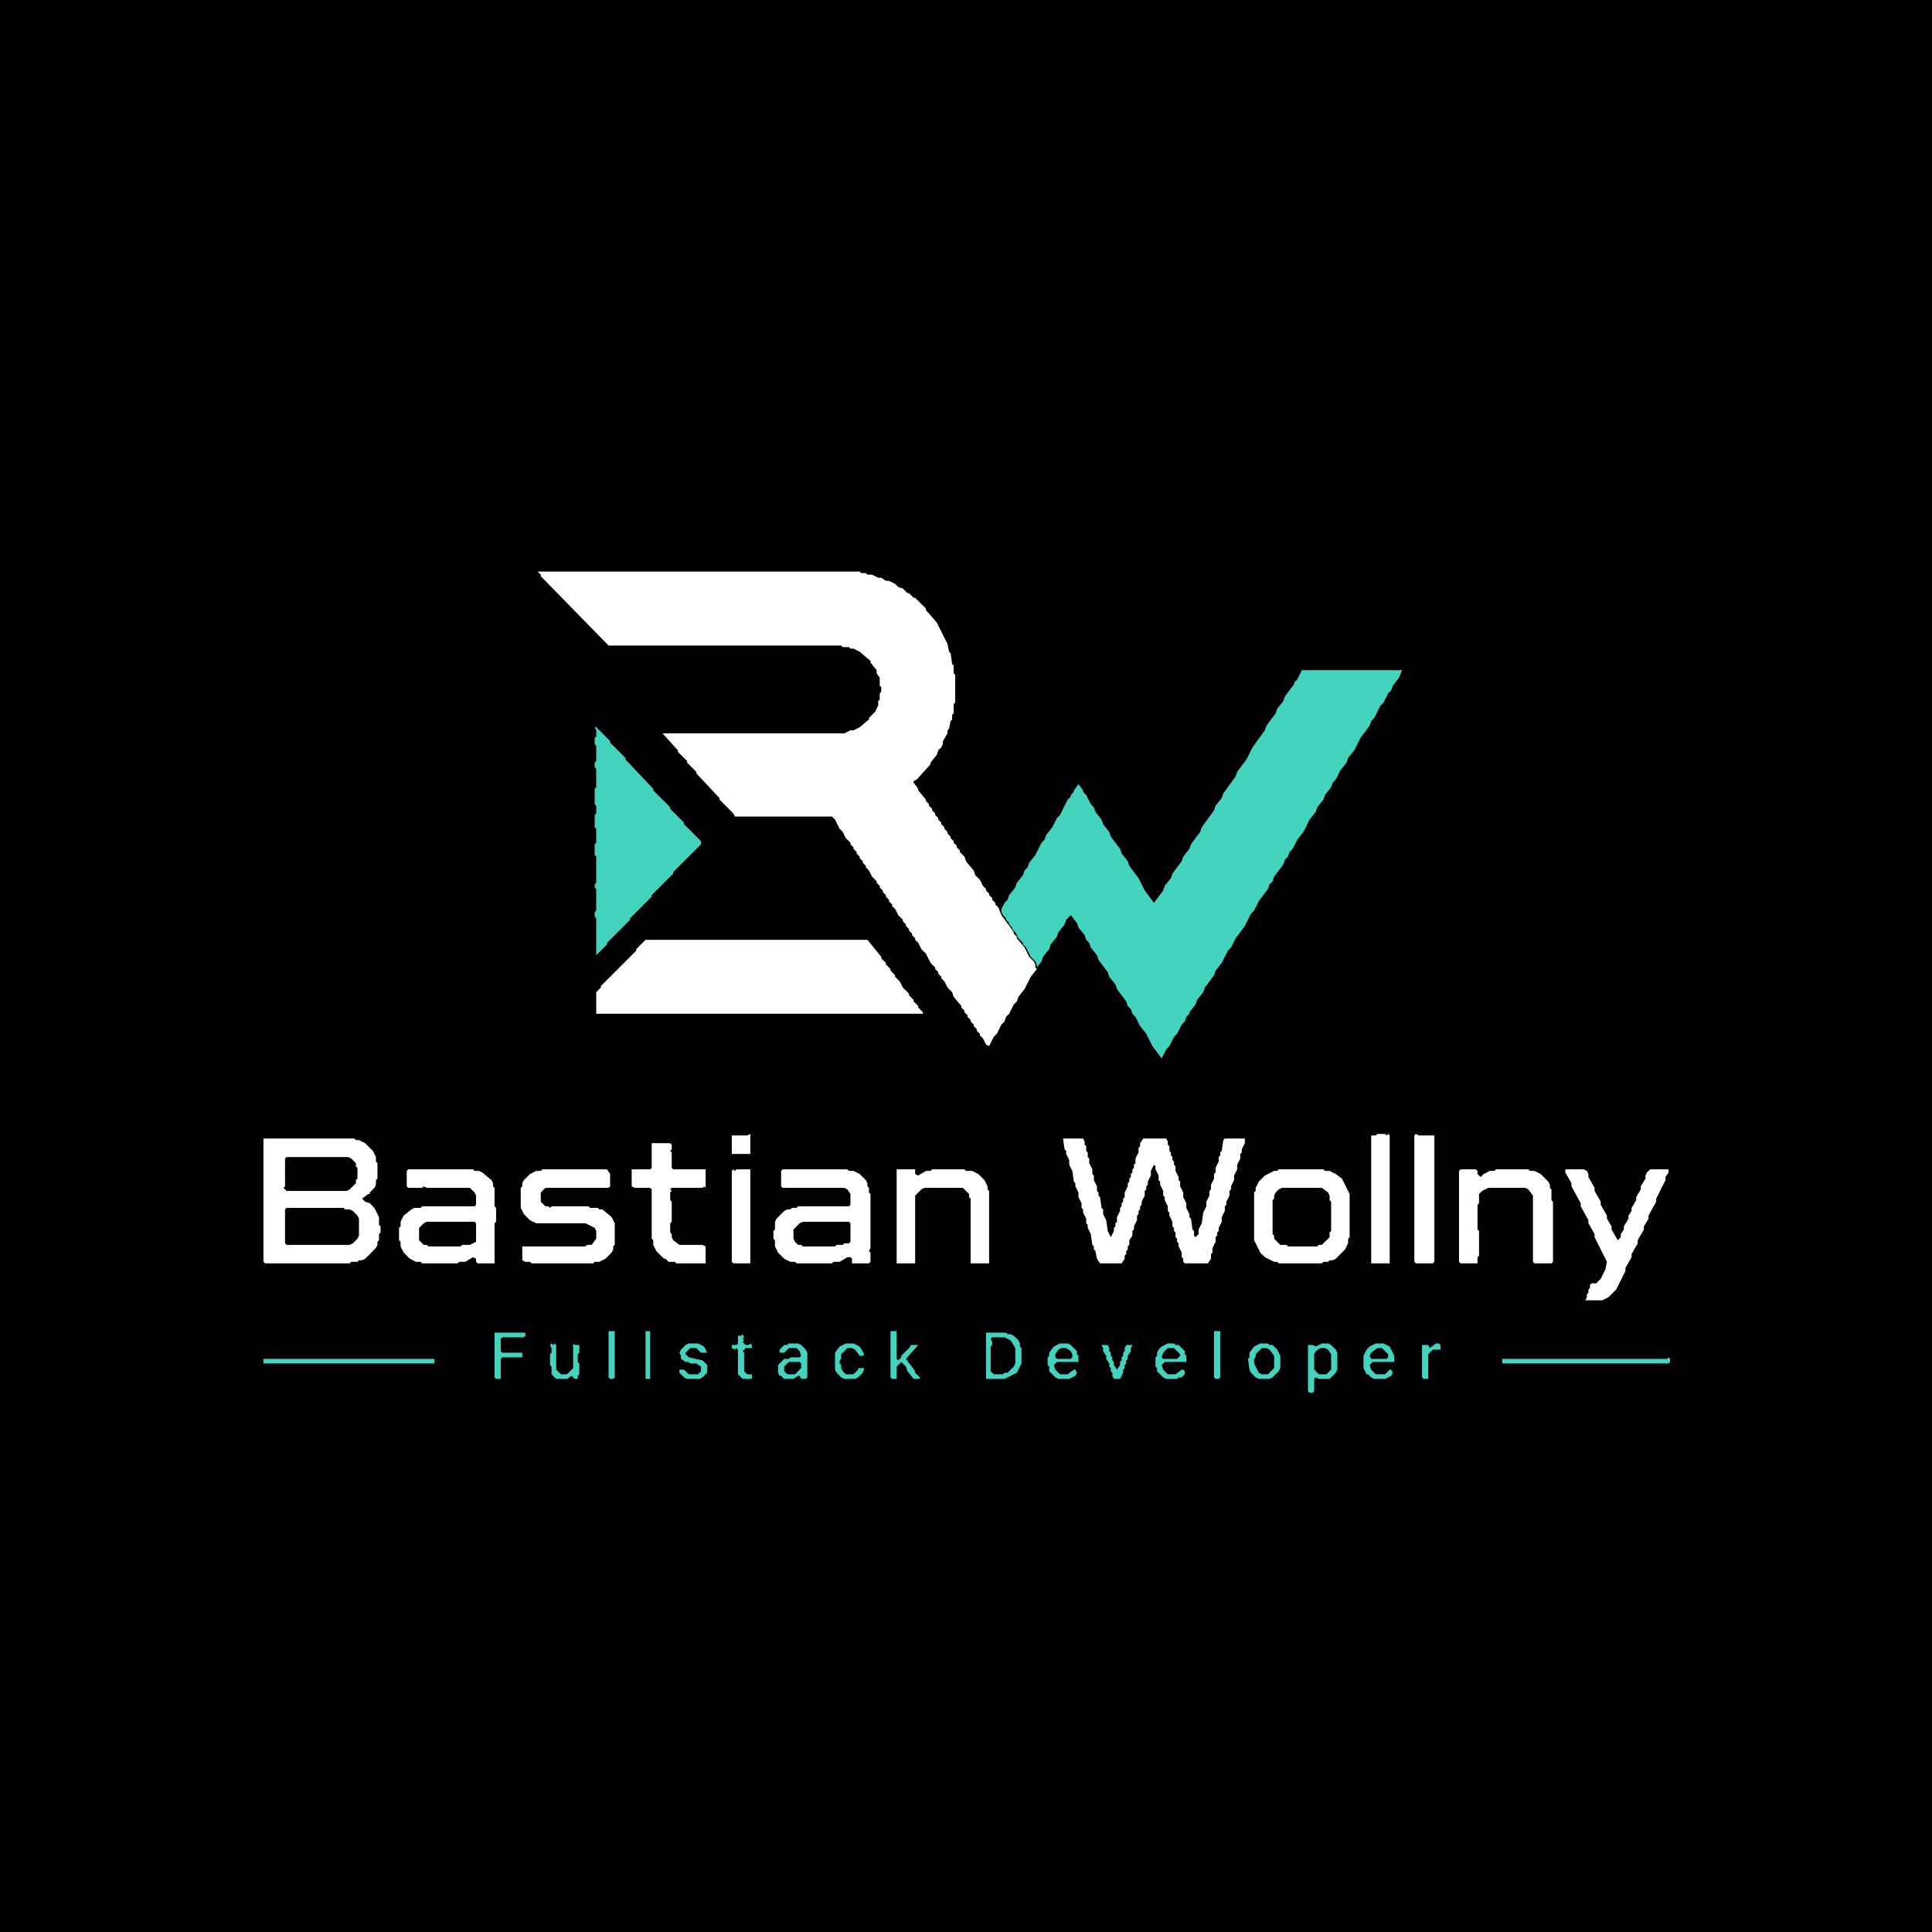
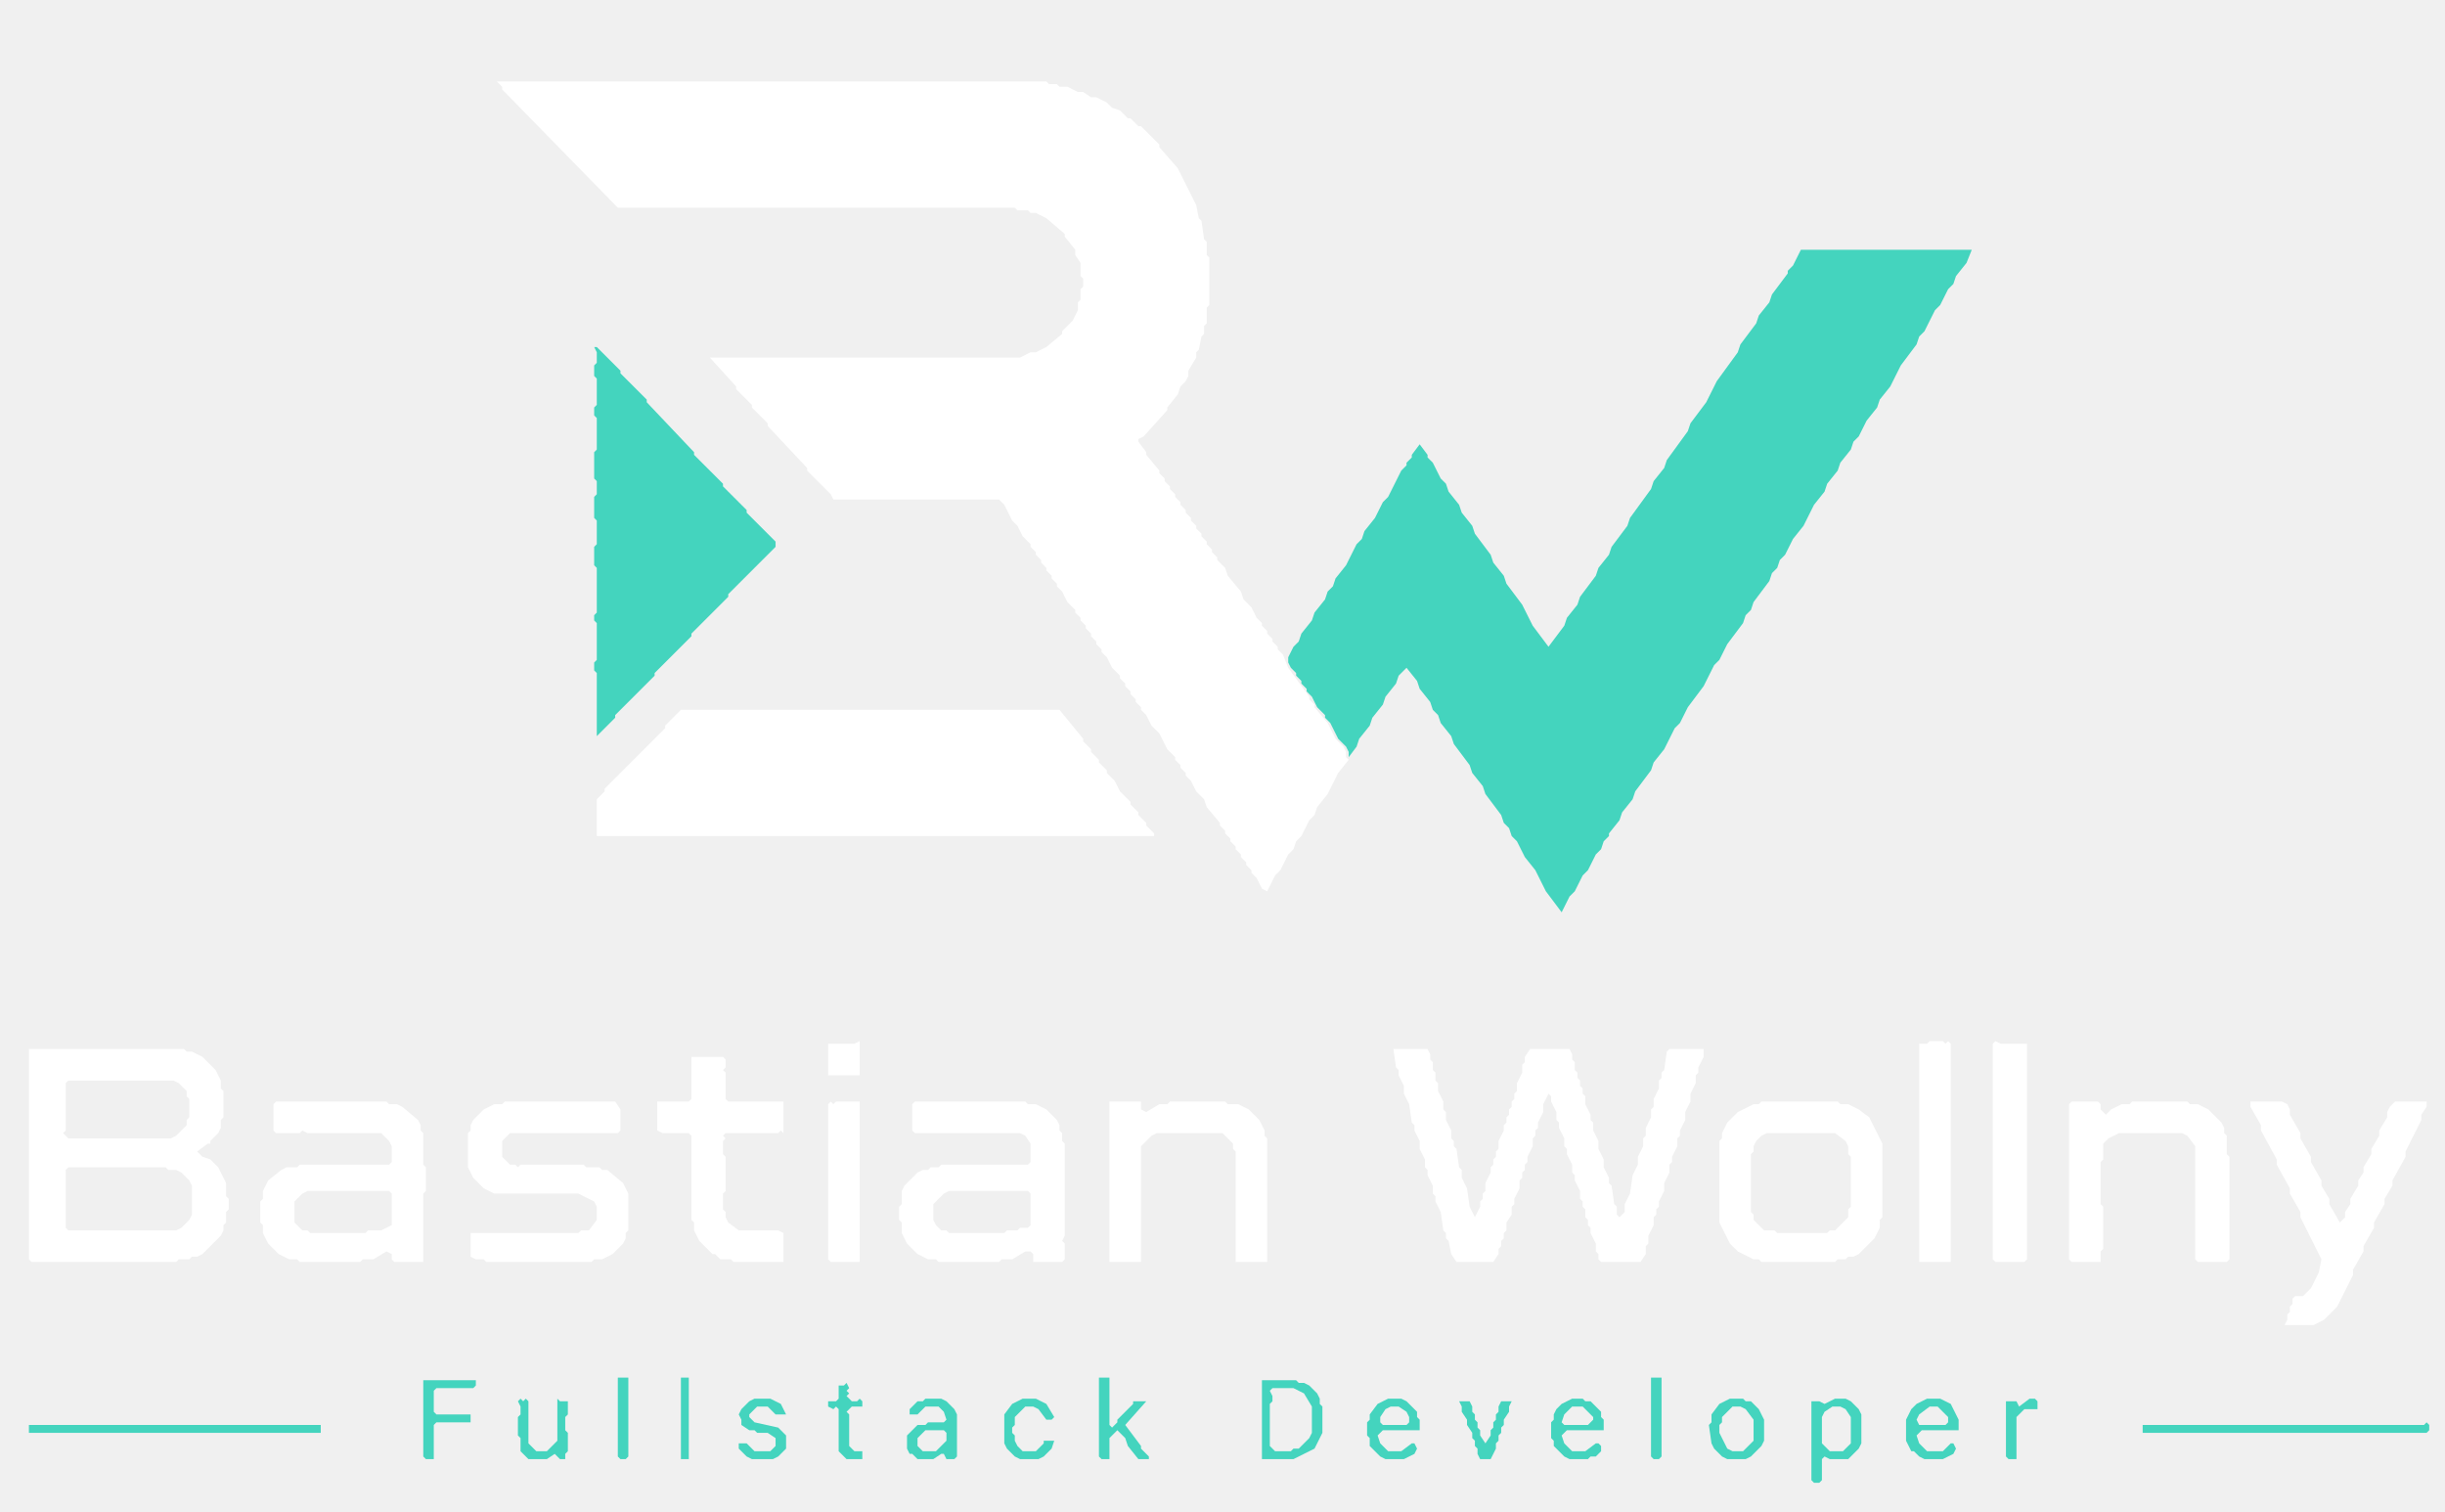
- <svg xmlns="http://www.w3.org/2000/svg" viewBox="0 0 1254 1254" width="1254" height="1254" role="img" aria-label="Bastian Wollny Fullstack Developer logo">
-   <rect width="100%" height="100%" fill="#010103" />
+ <svg xmlns="http://www.w3.org/2000/svg" viewBox="160 340 930 575" role="img" aria-label="Bastian Wollny Fullstack Developer logo">
  <path d="M 1083 759 L 1071 759 L 1069 761 L 1068 763 L 1068 765 L 1065 770 L 1065 772 L 1062 777 L 1062 779 L 1059 784 L 1059 786 L 1057 789 L 1057 791 L 1054 796 L 1054 798 L 1052 801 L 1052 803 L 1050 805 L 1046 798 L 1046 796 L 1043 791 L 1043 789 L 1039 782 L 1039 780 L 1035 773 L 1035 771 L 1031 764 L 1031 762 L 1030 760 L 1028 759 L 1016 759 L 1016 761 L 1020 768 L 1020 770 L 1026 781 L 1026 783 L 1031 792 L 1031 794 L 1035 801 L 1035 803 L 1043 819 L 1042 824 L 1039 830 L 1036 833 L 1033 833 L 1032 834 L 1032 836 L 1031 837 L 1031 839 L 1030 840 L 1030 842 L 1029 844 L 1040 844 L 1044 842 L 1049 837 L 1055 825 L 1055 823 L 1059 816 L 1059 814 L 1063 807 L 1063 805 L 1067 798 L 1067 796 L 1070 791 L 1070 789 L 1075 780 L 1075 778 L 1081 766 L 1081 764 L 1083 761 Z M 948 759 L 947 760 L 947 819 L 948 820 L 959 820 L 959 816 L 960 815 L 960 799 L 959 798 L 959 782 L 960 781 L 960 775 L 962 773 L 966 771 L 990 771 L 992 772 L 995 776 L 995 819 L 996 820 L 1007 820 L 1008 819 L 1008 780 L 1007 779 L 1007 772 L 1006 771 L 1006 769 L 1005 767 L 1000 762 L 996 760 L 993 760 L 992 759 L 971 759 L 970 760 L 967 760 L 963 762 L 961 764 L 959 762 L 959 760 L 958 759 Z M 821 763 L 817 767 L 815 771 L 815 773 L 814 774 L 814 805 L 818 813 L 821 816 L 827 819 L 829 819 L 830 820 L 858 820 L 859 819 L 862 819 L 863 818 L 865 818 L 867 817 L 873 811 L 875 807 L 875 804 L 876 803 L 876 775 L 871 765 L 867 762 L 863 760 L 860 760 L 859 759 L 830 759 L 829 760 L 827 760 Z M 830 772 L 832 771 L 858 771 L 862 774 L 863 776 L 863 779 L 864 780 L 864 799 L 863 800 L 863 803 L 858 808 L 856 808 L 855 809 L 836 809 L 835 808 L 831 808 L 827 804 L 827 802 L 826 801 L 826 779 L 827 778 L 827 776 L 828 774 Z M 582 759 L 582 820 L 594 820 L 594 776 L 598 772 L 600 771 L 625 771 L 629 775 L 629 777 L 630 778 L 630 820 L 642 820 L 642 773 L 641 772 L 641 770 L 639 766 L 635 762 L 631 760 L 627 760 L 626 759 L 605 759 L 604 760 L 601 760 L 596 763 L 594 762 L 594 759 Z M 508 759 L 507 760 L 507 770 L 508 771 L 548 771 L 550 772 L 552 775 L 552 782 L 551 783 L 518 783 L 517 784 L 514 784 L 513 785 L 511 785 L 509 786 L 504 791 L 503 793 L 503 798 L 502 799 L 502 804 L 503 805 L 503 809 L 505 813 L 509 817 L 513 819 L 516 819 L 517 820 L 540 820 L 541 819 L 545 819 L 550 816 L 552 816 L 553 817 L 553 820 L 564 820 L 565 819 L 565 813 L 564 812 L 565 810 L 565 775 L 564 774 L 564 771 L 563 770 L 563 768 L 562 766 L 558 762 L 554 760 L 551 760 L 550 759 Z M 515 798 L 519 794 L 521 793 L 551 793 L 552 794 L 552 806 L 551 807 L 548 807 L 547 808 L 543 808 L 542 809 L 521 809 L 520 808 L 518 808 L 516 806 L 515 804 Z M 476 759 L 475 760 L 475 819 L 476 820 L 487 820 L 487 759 L 478 759 L 477 760 Z M 344 762 L 340 766 L 339 768 L 339 770 L 338 771 L 338 784 L 340 788 L 344 792 L 348 794 L 380 794 L 386 797 L 387 799 L 387 804 L 384 808 L 381 808 L 380 809 L 339 809 L 339 818 L 341 819 L 344 819 L 345 820 L 385 820 L 386 819 L 389 819 L 393 817 L 397 813 L 398 811 L 398 809 L 399 808 L 399 794 L 397 790 L 391 785 L 389 785 L 388 784 L 383 784 L 382 783 L 358 783 L 357 784 L 356 783 L 354 783 L 351 780 L 351 774 L 354 771 L 395 771 L 396 770 L 396 762 L 394 759 L 352 759 L 351 760 L 348 760 Z M 265 759 L 264 760 L 264 770 L 265 771 L 274 771 L 275 770 L 277 771 L 305 771 L 308 774 L 309 776 L 309 782 L 308 783 L 274 783 L 273 784 L 269 784 L 267 785 L 262 789 L 260 793 L 260 796 L 259 797 L 259 805 L 260 806 L 260 809 L 262 813 L 266 817 L 270 819 L 273 819 L 274 820 L 297 820 L 298 819 L 302 819 L 307 816 L 309 817 L 309 819 L 310 820 L 321 820 L 321 794 L 322 793 L 322 784 L 321 783 L 321 771 L 320 770 L 320 768 L 319 766 L 313 761 L 311 760 L 308 760 L 307 759 Z M 272 797 L 275 794 L 277 793 L 308 793 L 309 794 L 309 806 L 305 808 L 300 808 L 299 809 L 278 809 L 277 808 L 275 808 L 272 805 Z M 423 742 L 423 758 L 422 759 L 410 759 L 410 770 L 412 771 L 422 771 L 423 772 L 423 804 L 424 805 L 424 808 L 426 812 L 431 817 L 432 817 L 434 819 L 438 819 L 439 820 L 458 820 L 458 809 L 456 808 L 441 808 L 437 805 L 436 803 L 436 801 L 435 800 L 435 794 L 436 793 L 436 780 L 435 779 L 435 774 L 436 773 L 435 772 L 436 771 L 456 771 L 457 770 L 458 771 L 458 759 L 437 759 L 436 758 L 436 748 L 435 747 L 436 746 L 436 743 L 435 742 Z M 690 739 L 691 746 L 692 747 L 692 749 L 694 753 L 694 756 L 696 760 L 697 767 L 698 768 L 698 770 L 700 774 L 700 777 L 702 781 L 702 784 L 703 785 L 703 787 L 705 791 L 705 794 L 706 795 L 706 797 L 708 801 L 709 808 L 710 809 L 710 811 L 711 812 L 712 817 L 714 820 L 728 820 L 730 817 L 730 815 L 731 814 L 731 812 L 732 811 L 732 809 L 733 808 L 733 805 L 735 802 L 735 799 L 736 798 L 736 796 L 738 792 L 738 789 L 739 788 L 739 786 L 740 785 L 740 783 L 741 782 L 741 780 L 743 776 L 743 773 L 744 772 L 744 770 L 745 769 L 745 767 L 747 763 L 747 760 L 749 756 L 750 757 L 750 759 L 752 763 L 752 766 L 753 767 L 753 769 L 755 773 L 755 776 L 756 777 L 756 779 L 758 783 L 758 786 L 759 787 L 759 789 L 761 793 L 761 796 L 762 797 L 762 799 L 763 800 L 763 803 L 764 804 L 764 806 L 765 807 L 765 809 L 767 813 L 767 816 L 768 817 L 768 819 L 769 820 L 784 820 L 786 817 L 786 814 L 787 813 L 787 810 L 789 806 L 789 803 L 790 802 L 790 800 L 791 799 L 791 797 L 793 793 L 793 790 L 795 786 L 795 783 L 796 782 L 796 780 L 798 776 L 798 773 L 799 772 L 799 770 L 801 766 L 801 763 L 803 759 L 803 756 L 805 752 L 805 749 L 806 748 L 806 746 L 808 742 L 808 739 L 795 739 L 794 740 L 793 747 L 792 748 L 792 750 L 791 751 L 791 754 L 789 758 L 789 761 L 788 762 L 788 765 L 786 769 L 786 772 L 785 773 L 785 776 L 783 780 L 783 783 L 781 787 L 780 794 L 778 798 L 778 801 L 776 803 L 775 802 L 775 799 L 774 798 L 773 791 L 772 790 L 772 788 L 770 784 L 770 781 L 768 777 L 768 774 L 766 770 L 766 767 L 765 766 L 765 764 L 763 760 L 763 757 L 762 756 L 762 754 L 761 753 L 761 751 L 760 750 L 760 748 L 759 747 L 759 744 L 758 743 L 758 741 L 757 739 L 742 739 L 740 742 L 740 744 L 739 745 L 739 748 L 737 752 L 737 755 L 736 756 L 736 758 L 735 759 L 735 761 L 734 762 L 734 764 L 733 765 L 733 767 L 732 768 L 732 770 L 730 774 L 730 777 L 729 778 L 729 780 L 728 781 L 728 783 L 727 784 L 727 786 L 725 790 L 725 793 L 724 794 L 724 796 L 723 797 L 723 799 L 721 803 L 719 799 L 718 792 L 716 788 L 716 785 L 715 784 L 714 777 L 713 776 L 713 774 L 712 773 L 712 770 L 710 766 L 710 763 L 709 762 L 709 759 L 707 755 L 707 752 L 706 751 L 706 748 L 705 747 L 705 744 L 704 743 L 704 741 L 703 739 Z M 171 739 L 171 819 L 172 820 L 227 820 L 228 819 L 232 819 L 233 818 L 235 818 L 237 817 L 244 810 L 245 808 L 245 806 L 246 805 L 246 801 L 247 800 L 247 796 L 246 795 L 246 790 L 243 784 L 240 781 L 237 780 L 235 778 L 239 775 L 240 775 L 240 774 L 243 771 L 244 769 L 244 766 L 245 765 L 245 755 L 244 754 L 244 751 L 242 747 L 237 742 L 233 740 L 231 740 L 230 739 Z M 185 785 L 186 784 L 223 784 L 224 785 L 227 785 L 229 786 L 232 789 L 233 791 L 233 802 L 232 804 L 229 807 L 227 808 L 186 808 L 185 807 Z M 185 752 L 186 751 L 226 751 L 228 752 L 231 755 L 231 757 L 232 758 L 232 765 L 231 766 L 231 768 L 227 772 L 225 773 L 186 773 L 184 771 L 185 770 Z M 919 736 L 918 737 L 918 819 L 919 820 L 930 820 L 931 819 L 931 737 L 921 737 Z M 894 736 L 893 737 L 890 737 L 890 820 L 902 820 L 902 737 L 901 736 L 900 737 L 899 736 Z M 487 736 L 485 737 L 475 737 L 475 749 L 487 749 Z M 387 644 L 387 658 L 599 658 L 599 657 L 596 654 L 596 653 L 593 650 L 593 649 L 590 646 L 590 645 L 586 641 L 584 637 L 581 634 L 581 633 L 578 630 L 578 629 L 575 626 L 575 625 L 572 622 L 572 621 L 563 610 L 419 610 L 413 616 L 413 617 L 390 640 L 390 641 Z M 349 371 L 351 373 L 351 374 L 395 419 L 546 419 L 547 420 L 551 420 L 552 421 L 554 421 L 558 423 L 565 429 L 565 430 L 569 435 L 569 437 L 571 440 L 571 445 L 572 446 L 572 449 L 571 450 L 571 454 L 570 455 L 570 458 L 568 462 L 564 466 L 564 467 L 558 472 L 554 474 L 552 474 L 548 476 L 430 476 L 440 487 L 440 488 L 446 494 L 446 495 L 452 501 L 452 502 L 467 518 L 467 519 L 476 528 L 477 530 L 540 530 L 542 532 L 545 538 L 547 540 L 549 544 L 552 547 L 552 548 L 554 550 L 554 551 L 556 553 L 556 554 L 558 556 L 558 557 L 560 559 L 560 560 L 562 562 L 562 563 L 564 565 L 566 569 L 569 572 L 569 573 L 571 575 L 571 576 L 573 578 L 573 579 L 575 581 L 575 582 L 577 584 L 577 585 L 579 587 L 579 588 L 581 590 L 583 594 L 586 597 L 586 598 L 588 600 L 588 601 L 590 603 L 590 604 L 592 606 L 592 607 L 594 609 L 594 610 L 596 612 L 598 616 L 601 619 L 604 625 L 607 628 L 607 629 L 609 631 L 609 632 L 611 634 L 611 635 L 613 637 L 615 641 L 618 644 L 619 647 L 624 653 L 624 654 L 626 656 L 626 657 L 628 659 L 628 660 L 630 662 L 630 663 L 632 665 L 632 666 L 634 668 L 634 669 L 636 671 L 636 672 L 638 674 L 640 678 L 642 679 L 645 673 L 647 671 L 650 665 L 652 663 L 653 660 L 655 658 L 658 652 L 660 650 L 661 647 L 665 642 L 669 634 L 673 629 L 672 628 L 672 626 L 671 624 L 668 621 L 665 615 L 660 609 L 660 608 L 658 606 L 658 605 L 650 594 L 648 589 L 646 587 L 646 586 L 644 584 L 644 583 L 642 581 L 642 580 L 640 578 L 640 577 L 638 575 L 636 571 L 633 568 L 632 565 L 627 559 L 626 556 L 623 553 L 623 552 L 621 550 L 621 549 L 619 547 L 619 546 L 617 544 L 617 543 L 615 541 L 615 540 L 613 538 L 613 537 L 611 535 L 611 534 L 609 532 L 609 531 L 607 529 L 607 528 L 605 526 L 605 525 L 603 523 L 603 522 L 601 520 L 601 519 L 596 513 L 596 512 L 593 508 L 593 507 L 595 506 L 604 496 L 604 495 L 608 490 L 609 487 L 611 485 L 612 483 L 612 481 L 615 476 L 615 474 L 616 473 L 617 468 L 618 467 L 618 464 L 619 463 L 619 457 L 620 456 L 620 438 L 619 437 L 619 432 L 618 431 L 617 424 L 616 423 L 615 418 L 608 404 L 601 396 L 601 395 L 594 388 L 593 388 L 590 385 L 589 385 L 586 382 L 583 381 L 581 379 L 577 377 L 575 377 L 572 375 L 570 375 L 566 373 L 563 373 L 562 372 L 559 372 L 558 371 Z" fill="#FFFFFF" fill-rule="evenodd" />
  <path d="M 171 882 L 171 885 L 282 885 L 282 882 Z M 1084 882 L 1083 881 L 1082 882 L 975 882 L 975 885 L 1083 885 L 1084 884 Z M 715 873 L 716 875 L 716 877 L 718 880 L 718 882 L 720 885 L 720 887 L 721 888 L 721 890 L 722 891 L 722 893 L 723 895 L 727 895 L 729 891 L 729 889 L 730 888 L 730 886 L 731 885 L 731 883 L 732 882 L 732 880 L 734 877 L 734 875 L 735 873 L 731 873 L 730 875 L 730 877 L 729 878 L 729 880 L 728 881 L 728 883 L 727 884 L 727 886 L 725 889 L 723 886 L 723 884 L 722 883 L 722 881 L 721 880 L 721 878 L 720 877 L 720 875 L 719 873 Z M 934 872 L 932 872 L 928 875 L 927 873 L 923 873 L 923 894 L 924 895 L 927 895 L 927 879 L 930 876 L 935 876 L 935 873 Z M 893 872 L 889 874 L 887 876 L 885 880 L 885 888 L 887 892 L 888 892 L 890 894 L 892 895 L 899 895 L 903 893 L 904 891 L 903 889 L 902 889 L 899 892 L 893 892 L 890 889 L 889 886 L 891 884 L 905 884 L 905 880 L 902 874 L 898 872 Z M 889 880 L 890 878 L 894 875 L 897 875 L 901 879 L 901 881 L 900 882 L 890 882 Z M 862 872 L 858 872 L 854 874 L 852 873 L 849 873 L 849 903 L 850 904 L 852 904 L 853 903 L 853 895 L 854 894 L 856 895 L 863 895 L 867 891 L 868 889 L 868 878 L 867 876 L 864 873 Z M 857 875 L 860 875 L 862 876 L 864 879 L 864 889 L 861 892 L 856 892 L 853 889 L 853 879 L 854 877 Z M 818 872 L 814 874 L 811 878 L 811 881 L 810 882 L 811 889 L 812 891 L 815 894 L 817 895 L 824 895 L 826 894 L 830 890 L 831 888 L 831 880 L 829 876 L 826 873 L 824 873 L 823 872 Z M 819 875 L 822 875 L 824 876 L 827 880 L 827 888 L 823 892 L 819 892 L 817 891 L 814 885 L 814 882 L 815 881 L 815 879 Z M 758 872 L 754 874 L 752 876 L 751 878 L 751 880 L 750 881 L 750 887 L 751 888 L 751 890 L 755 894 L 757 895 L 764 895 L 765 894 L 767 894 L 769 892 L 769 890 L 768 889 L 767 889 L 763 892 L 758 892 L 755 889 L 754 886 L 756 884 L 770 884 L 770 880 L 769 879 L 769 877 L 765 873 L 763 873 L 762 872 Z M 754 881 L 755 878 L 758 875 L 762 875 L 766 879 L 766 880 L 764 882 L 755 882 Z M 688 872 L 684 874 L 681 878 L 681 880 L 680 881 L 680 886 L 681 887 L 681 890 L 685 894 L 687 895 L 694 895 L 698 893 L 699 891 L 698 889 L 697 889 L 693 892 L 688 892 L 685 889 L 684 886 L 686 884 L 700 884 L 700 880 L 699 879 L 699 877 L 695 873 L 693 872 Z M 685 879 L 687 876 L 689 875 L 692 875 L 695 877 L 696 879 L 696 881 L 695 882 L 686 882 L 685 881 Z M 549 872 L 545 874 L 542 878 L 542 889 L 543 891 L 546 894 L 548 895 L 555 895 L 557 894 L 560 891 L 561 888 L 557 888 L 557 889 L 554 892 L 549 892 L 547 890 L 546 888 L 546 886 L 545 885 L 545 883 L 546 882 L 546 879 L 550 875 L 553 875 L 555 876 L 558 880 L 560 880 L 561 879 L 558 874 L 554 872 Z M 509 873 L 506 876 L 506 878 L 509 878 L 512 875 L 517 875 L 519 877 L 520 880 L 519 881 L 513 881 L 512 882 L 509 882 L 505 886 L 505 891 L 506 893 L 507 893 L 509 895 L 515 895 L 518 893 L 519 893 L 520 895 L 523 895 L 524 894 L 524 878 L 523 876 L 520 873 L 518 872 L 512 872 L 511 873 Z M 509 890 L 509 887 L 512 884 L 519 884 L 520 885 L 520 888 L 516 892 L 511 892 Z M 447 872 L 445 873 L 442 876 L 441 878 L 442 880 L 442 882 L 445 884 L 447 884 L 448 885 L 452 885 L 455 887 L 455 890 L 453 892 L 447 892 L 444 889 L 441 889 L 441 891 L 444 894 L 446 895 L 454 895 L 456 894 L 459 891 L 459 886 L 456 883 L 447 881 L 445 879 L 445 878 L 448 875 L 452 875 L 455 878 L 459 878 L 457 874 L 453 872 Z M 358 872 L 357 873 L 358 875 L 358 878 L 357 879 L 357 886 L 358 887 L 358 892 L 361 895 L 368 895 L 371 893 L 373 895 L 375 895 L 375 893 L 376 892 L 376 885 L 375 884 L 375 879 L 376 878 L 376 873 L 373 873 L 372 872 L 372 888 L 368 892 L 364 892 L 361 889 L 361 873 L 360 872 L 359 873 Z M 482 866 L 481 867 L 479 867 L 479 872 L 478 873 L 475 873 L 475 875 L 477 876 L 478 875 L 479 876 L 479 892 L 482 895 L 488 895 L 488 892 L 485 892 L 483 890 L 483 878 L 482 877 L 484 875 L 488 875 L 488 873 L 487 872 L 486 873 L 484 873 L 482 871 L 483 870 L 482 869 L 483 868 Z M 640 865 L 640 895 L 652 895 L 660 891 L 663 885 L 663 875 L 662 874 L 662 872 L 661 870 L 658 867 L 656 866 L 654 866 L 653 865 Z M 644 868 L 652 868 L 656 870 L 659 875 L 659 885 L 658 887 L 654 891 L 652 891 L 651 892 L 645 892 L 643 890 L 643 874 L 644 873 L 644 871 L 643 869 Z M 341 865 L 321 865 L 321 894 L 322 895 L 325 895 L 325 882 L 326 881 L 339 881 L 339 878 L 326 878 L 325 877 L 325 869 L 326 868 L 340 868 L 341 867 Z M 788 864 L 788 894 L 789 895 L 791 895 L 792 894 L 792 864 Z M 578 864 L 578 894 L 579 895 L 582 895 L 582 887 L 585 884 L 588 887 L 589 890 L 593 895 L 597 895 L 597 894 L 594 891 L 594 890 L 588 882 L 596 873 L 591 873 L 591 874 L 585 880 L 585 881 L 583 883 L 582 882 L 582 864 Z M 419 864 L 419 895 L 422 895 L 422 864 Z M 395 864 L 395 894 L 396 895 L 398 895 L 399 894 L 399 864 Z M 386 472 L 387 474 L 387 478 L 386 479 L 386 483 L 387 484 L 387 494 L 386 495 L 386 498 L 387 499 L 387 511 L 386 512 L 386 522 L 387 523 L 387 528 L 386 529 L 386 537 L 387 538 L 387 547 L 386 548 L 386 555 L 387 556 L 387 573 L 386 574 L 386 576 L 387 577 L 387 591 L 386 592 L 386 595 L 387 596 L 387 620 L 394 613 L 394 612 L 409 597 L 409 596 L 423 582 L 423 581 L 437 567 L 437 566 L 455 548 L 455 546 L 444 535 L 444 534 L 435 525 L 435 524 L 424 513 L 424 512 L 406 493 L 406 492 L 396 482 L 396 481 L 387 472 Z M 910 435 L 845 435 L 842 441 L 840 443 L 840 444 L 834 452 L 833 455 L 829 460 L 828 463 L 822 471 L 821 474 L 813 485 L 809 493 L 803 501 L 802 504 L 794 515 L 793 518 L 789 523 L 788 526 L 780 537 L 779 540 L 773 548 L 772 551 L 768 556 L 767 559 L 761 567 L 760 570 L 756 575 L 755 578 L 749 586 L 743 578 L 739 570 L 733 562 L 732 559 L 728 554 L 727 551 L 721 543 L 720 540 L 716 535 L 715 532 L 711 527 L 710 524 L 708 522 L 705 516 L 703 514 L 703 513 L 700 509 L 697 513 L 697 514 L 695 516 L 695 517 L 693 519 L 688 529 L 686 531 L 683 537 L 679 542 L 678 545 L 676 547 L 672 555 L 668 560 L 667 563 L 665 565 L 664 568 L 660 573 L 659 576 L 655 581 L 654 584 L 652 586 L 650 590 L 650 592 L 651 594 L 653 596 L 653 597 L 655 599 L 655 600 L 657 602 L 657 603 L 659 605 L 661 609 L 664 612 L 664 613 L 666 615 L 669 621 L 672 624 L 673 626 L 673 628 L 676 624 L 677 621 L 681 616 L 682 613 L 686 608 L 687 605 L 691 600 L 692 597 L 695 594 L 699 599 L 700 602 L 704 607 L 705 610 L 707 612 L 708 615 L 712 620 L 713 623 L 719 631 L 720 634 L 724 639 L 725 642 L 731 650 L 732 653 L 734 655 L 735 658 L 737 660 L 740 666 L 744 671 L 748 679 L 754 687 L 757 681 L 759 679 L 762 673 L 764 671 L 767 665 L 769 663 L 770 660 L 772 658 L 772 657 L 776 652 L 777 649 L 781 644 L 782 641 L 788 633 L 789 630 L 793 625 L 797 617 L 799 615 L 802 609 L 808 601 L 812 593 L 814 591 L 817 585 L 823 577 L 824 574 L 826 572 L 827 569 L 833 561 L 834 558 L 836 556 L 837 553 L 839 551 L 842 545 L 846 540 L 850 532 L 854 527 L 855 524 L 859 519 L 860 516 L 864 511 L 865 508 L 867 506 L 870 500 L 874 495 L 875 492 L 879 487 L 883 479 L 889 471 L 890 468 L 892 466 L 896 458 L 898 456 L 901 450 L 903 448 L 904 445 L 908 440 Z" fill="#44D4BE" fill-rule="evenodd" />
</svg>
